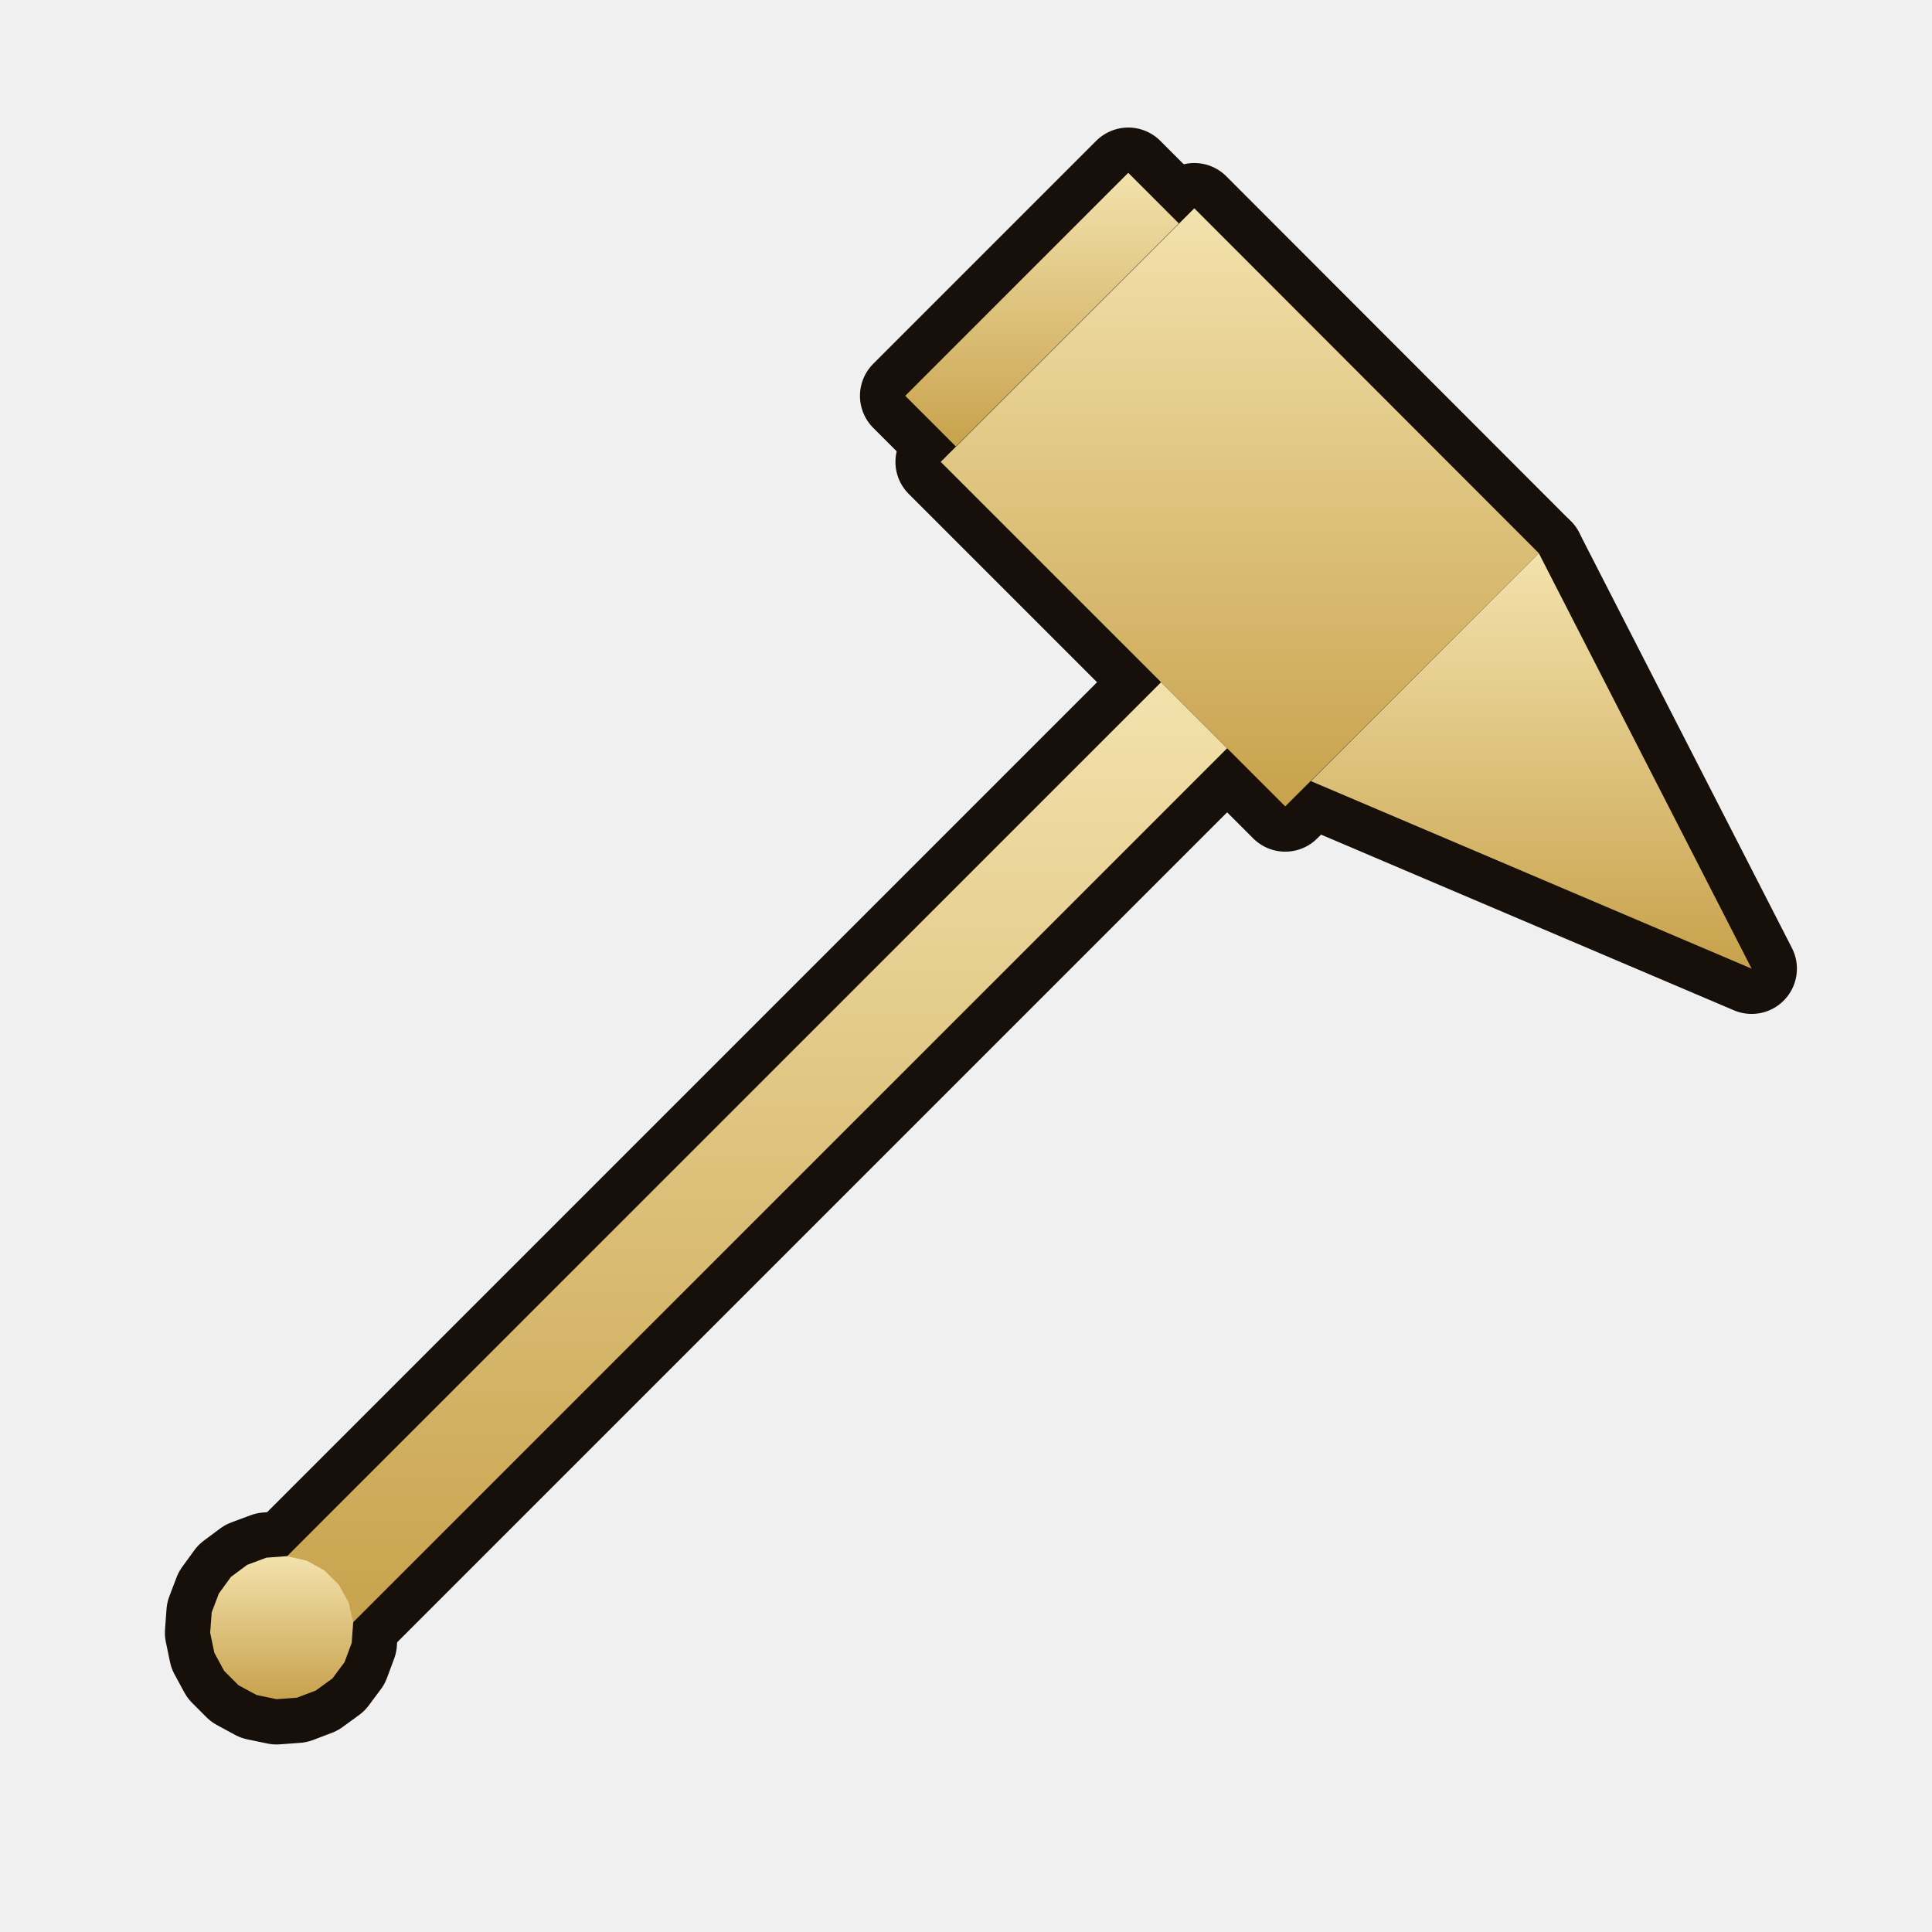
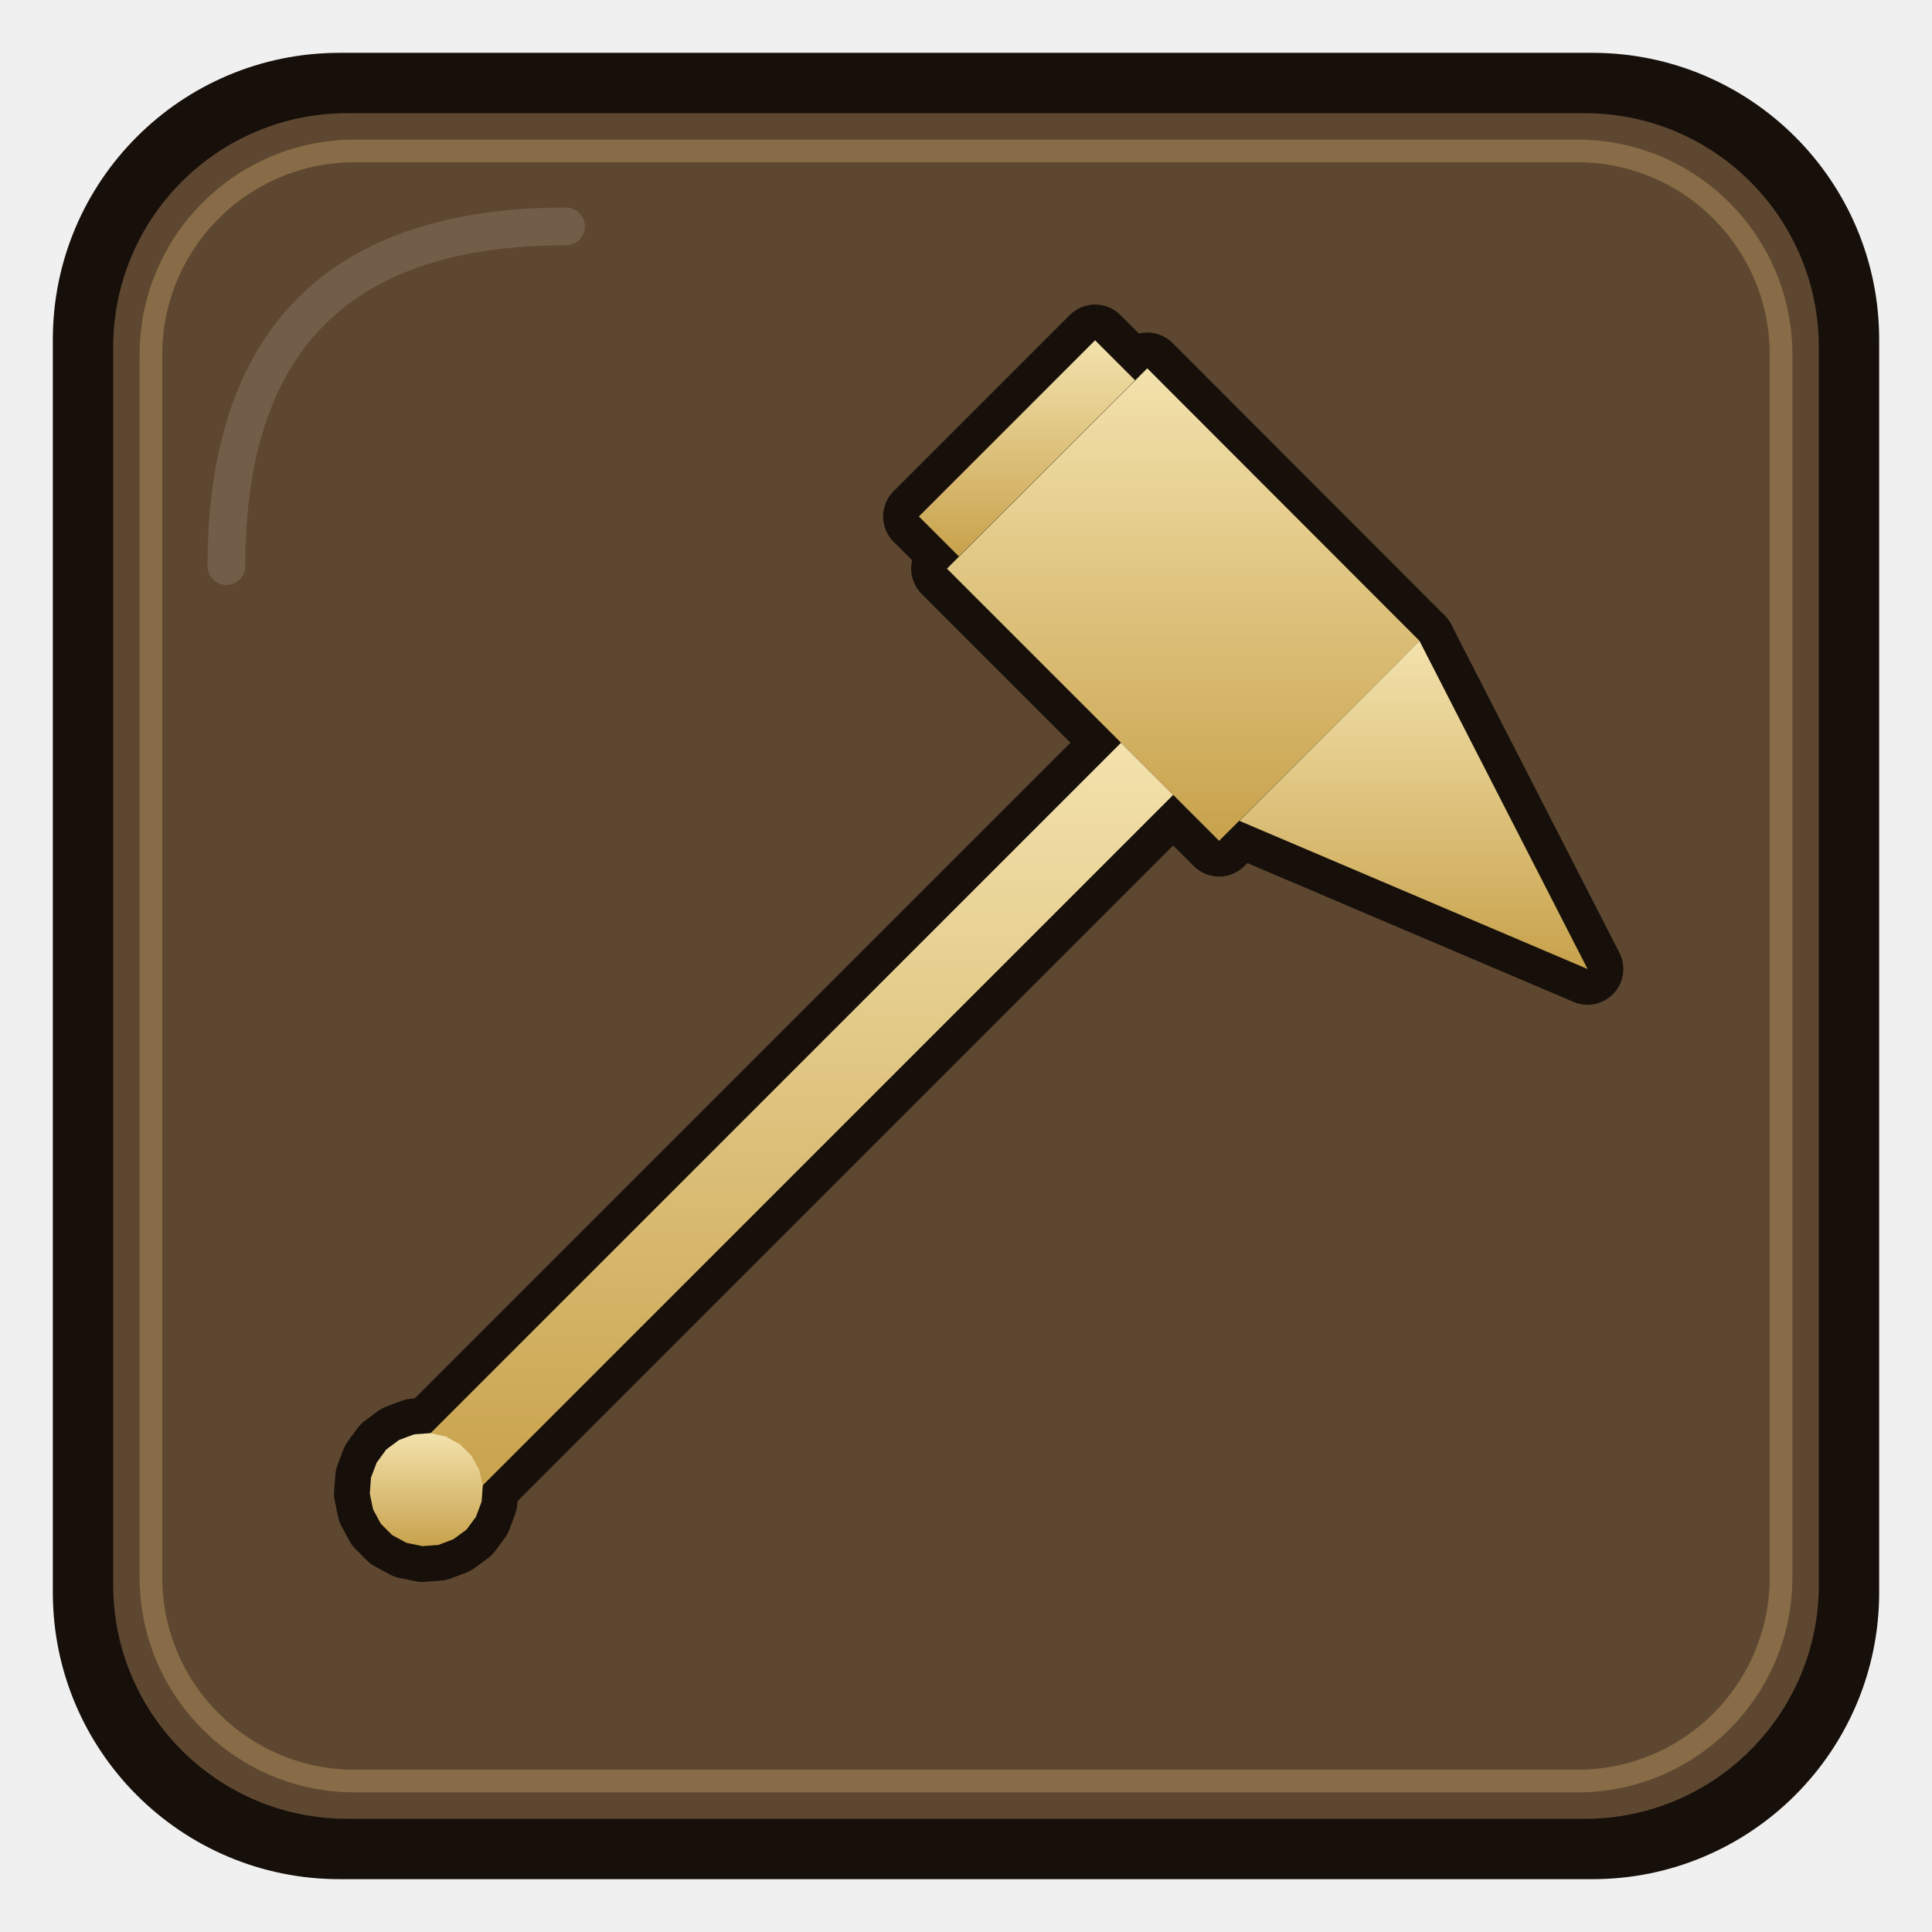
<svg xmlns="http://www.w3.org/2000/svg" viewBox="0 0 512 512">
-   <defs>
-     <linearGradient id="g" x1="0" y1="0" x2="0" y2="1">
-       <stop offset="0" stop-color="#f3e2ad" />
-       <stop offset="1" stop-color="#c8a24c" />
-     </linearGradient>
-   </defs>
-   <g fill="#17100a" stroke="#17100a" stroke-width="24" stroke-linejoin="round" stroke-linecap="round">
-     <path fill-rule="evenodd" d="M307.7 180.8 L325.2 198.3 L90.1 433.4 L72.6 415.9 Z" />
-     <path fill-rule="evenodd" d="M316.5 55.2 L407.8 146.6 L340.6 213.7 L249.3 122.4 Z" />
-     <path fill-rule="evenodd" d="M407.8 146.6 L464.2 256.7 L347.4 207.0 Z" />
-     <path fill-rule="evenodd" d="M299.0 45.8 L312.4 59.2 L253.3 118.3 L239.9 104.9 Z" />
-     <path fill-rule="evenodd" d="M88.1 444.8 L83.7 448.0 L78.7 449.9 L73.3 450.3 L68.0 449.2 L63.2 446.6 L59.4 442.8 L56.8 438.0 L55.7 432.7 L56.1 427.3 L58.0 422.3 L61.2 417.9 L65.5 414.7 L70.6 412.8 L76.0 412.4 L81.3 413.6 L86.0 416.2 L89.8 420.0 L92.4 424.7 L93.6 430.0 L93.2 435.4 L91.3 440.5 Z" />
-   </g>
-   <g fill="url(#g)">
-     <path fill-rule="evenodd" d="M307.7 180.8 L325.2 198.3 L90.1 433.4 L72.6 415.9 Z" />
-     <path fill-rule="evenodd" d="M316.5 55.2 L407.8 146.6 L340.6 213.7 L249.3 122.4 Z" />
-     <path fill-rule="evenodd" d="M407.8 146.6 L464.2 256.7 L347.4 207.0 Z" />
-     <path fill-rule="evenodd" d="M299.0 45.8 L312.4 59.2 L253.3 118.3 L239.9 104.9 Z" />
-     <path fill-rule="evenodd" d="M88.1 444.8 L83.7 448.0 L78.7 449.9 L73.3 450.3 L68.0 449.2 L63.2 446.6 L59.4 442.8 L56.8 438.0 L55.7 432.7 L56.1 427.3 L58.0 422.3 L61.2 417.9 L65.5 414.7 L70.6 412.8 L76.0 412.4 L81.3 413.6 L86.0 416.2 L89.8 420.0 L92.4 424.7 L93.6 430.0 L93.2 435.4 L91.3 440.5 Z" />
+   <rect x="14" y="14" width="484" height="484" rx="76" fill="#17100a" />
+   <rect x="30" y="30" width="452" height="452" rx="62" fill="#5e4730" />
+   <rect x="40" y="40" width="432" height="432" rx="54" fill="none" stroke="#a98a5a" stroke-opacity="0.55" stroke-width="6" />
+   <path d="M60 150 Q60 60 150 60" fill="none" stroke="#fff" stroke-opacity="0.12" stroke-width="10" stroke-linecap="round" />
+   <g transform="translate(54 54) scale(0.79)">
+     <defs>
+       <linearGradient id="g" x1="0" y1="0" x2="0" y2="1">
+         <stop offset="0" stop-color="#f3e2ad" />
+         <stop offset="1" stop-color="#c8a24c" />
+       </linearGradient>
+     </defs>
+     <g fill="#17100a" stroke="#17100a" stroke-width="24" stroke-linejoin="round" stroke-linecap="round">
+       <path fill-rule="evenodd" d="M307.7 180.8 L325.2 198.3 L90.1 433.4 L72.6 415.9 Z" />
+       <path fill-rule="evenodd" d="M316.5 55.2 L407.8 146.6 L340.6 213.7 L249.3 122.4 Z" />
+       <path fill-rule="evenodd" d="M407.8 146.6 L464.2 256.7 L347.4 207.0 Z" />
+       <path fill-rule="evenodd" d="M299.0 45.8 L312.4 59.2 L253.3 118.3 L239.9 104.9 Z" />
+       <path fill-rule="evenodd" d="M88.1 444.8 L83.7 448.0 L78.7 449.9 L73.3 450.3 L68.0 449.2 L63.2 446.6 L59.4 442.8 L56.8 438.0 L55.7 432.7 L56.1 427.3 L58.0 422.3 L61.2 417.9 L65.5 414.7 L70.6 412.8 L76.0 412.4 L81.3 413.6 L86.0 416.2 L89.8 420.0 L92.4 424.7 L93.6 430.0 L93.2 435.4 L91.3 440.5 Z" />
+     </g>
+     <g fill="url(#g)">
+       <path fill-rule="evenodd" d="M307.7 180.8 L325.2 198.3 L90.1 433.4 L72.6 415.9 Z" />
+       <path fill-rule="evenodd" d="M316.5 55.2 L407.8 146.6 L340.6 213.7 L249.3 122.4 Z" />
+       <path fill-rule="evenodd" d="M407.8 146.6 L464.2 256.7 L347.4 207.0 Z" />
+       <path fill-rule="evenodd" d="M299.0 45.8 L312.4 59.2 L253.3 118.3 L239.9 104.9 Z" />
+       <path fill-rule="evenodd" d="M88.1 444.8 L83.7 448.0 L78.7 449.9 L73.3 450.3 L68.0 449.2 L63.2 446.6 L59.4 442.8 L56.8 438.0 L55.7 432.7 L56.1 427.3 L58.0 422.3 L61.2 417.9 L65.5 414.7 L70.6 412.8 L76.0 412.4 L81.3 413.6 L86.0 416.2 L89.8 420.0 L92.4 424.7 L93.6 430.0 L93.2 435.4 L91.3 440.5 Z" />
+     </g>
  </g>
</svg>
